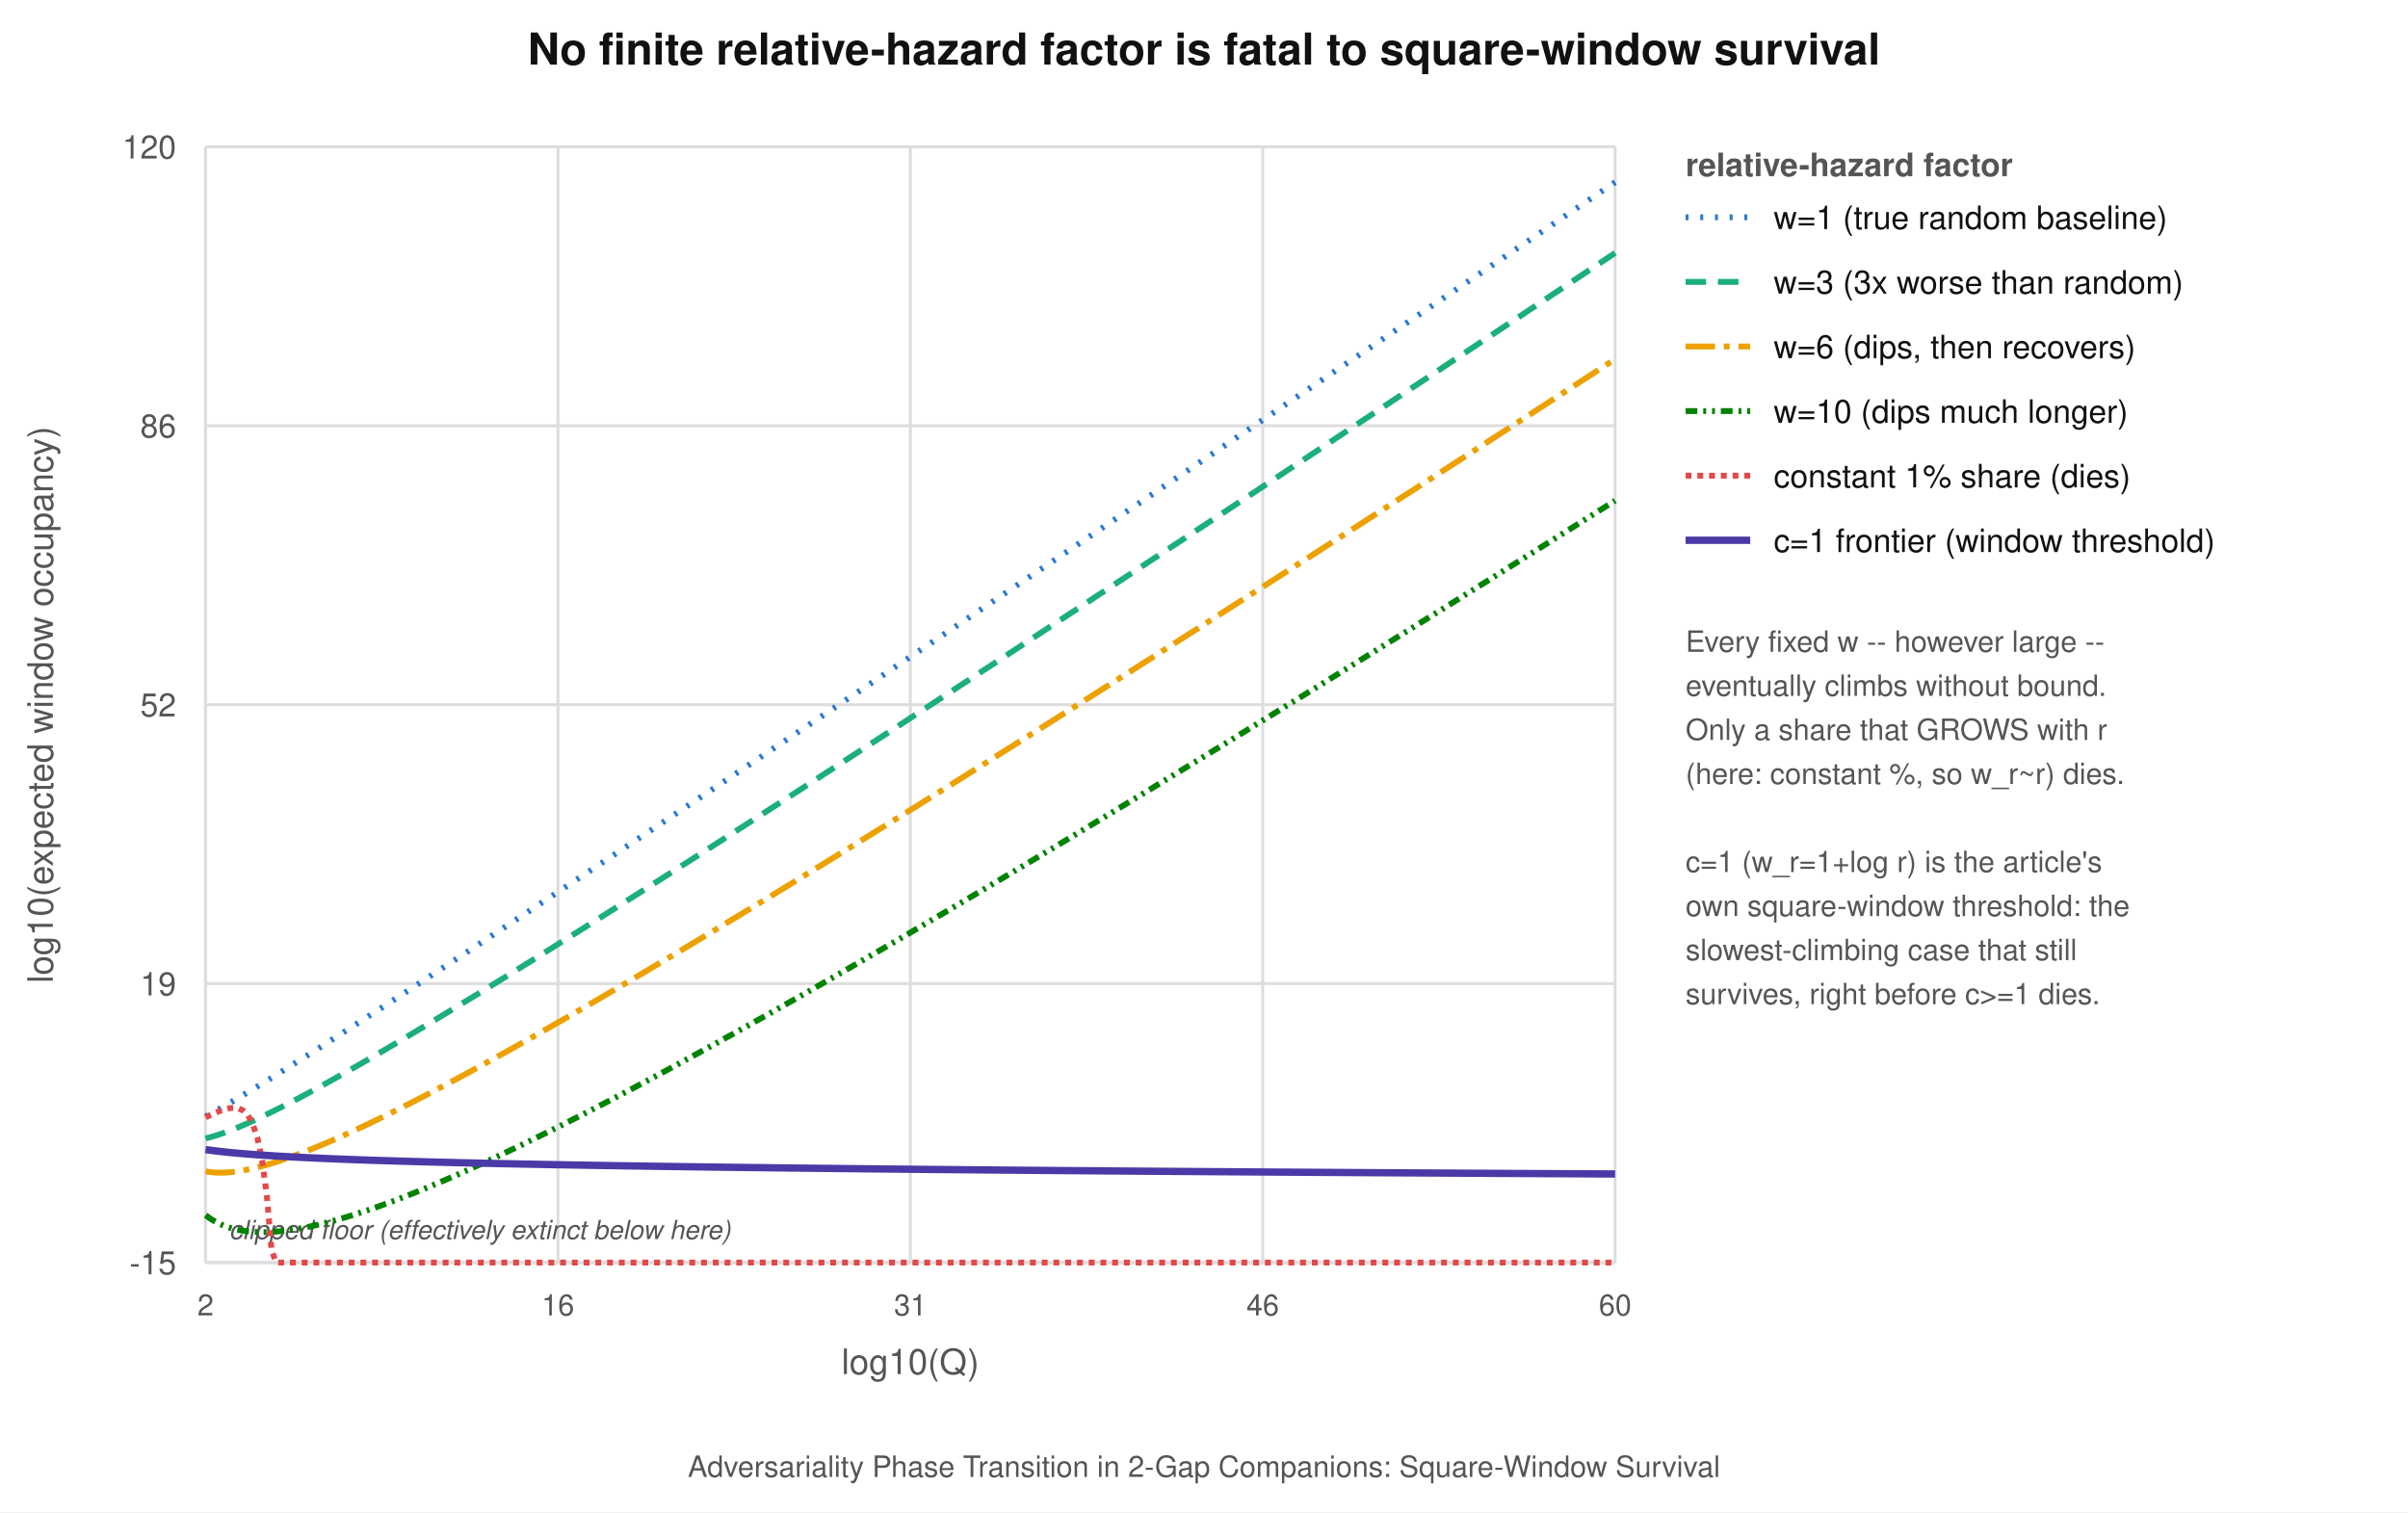
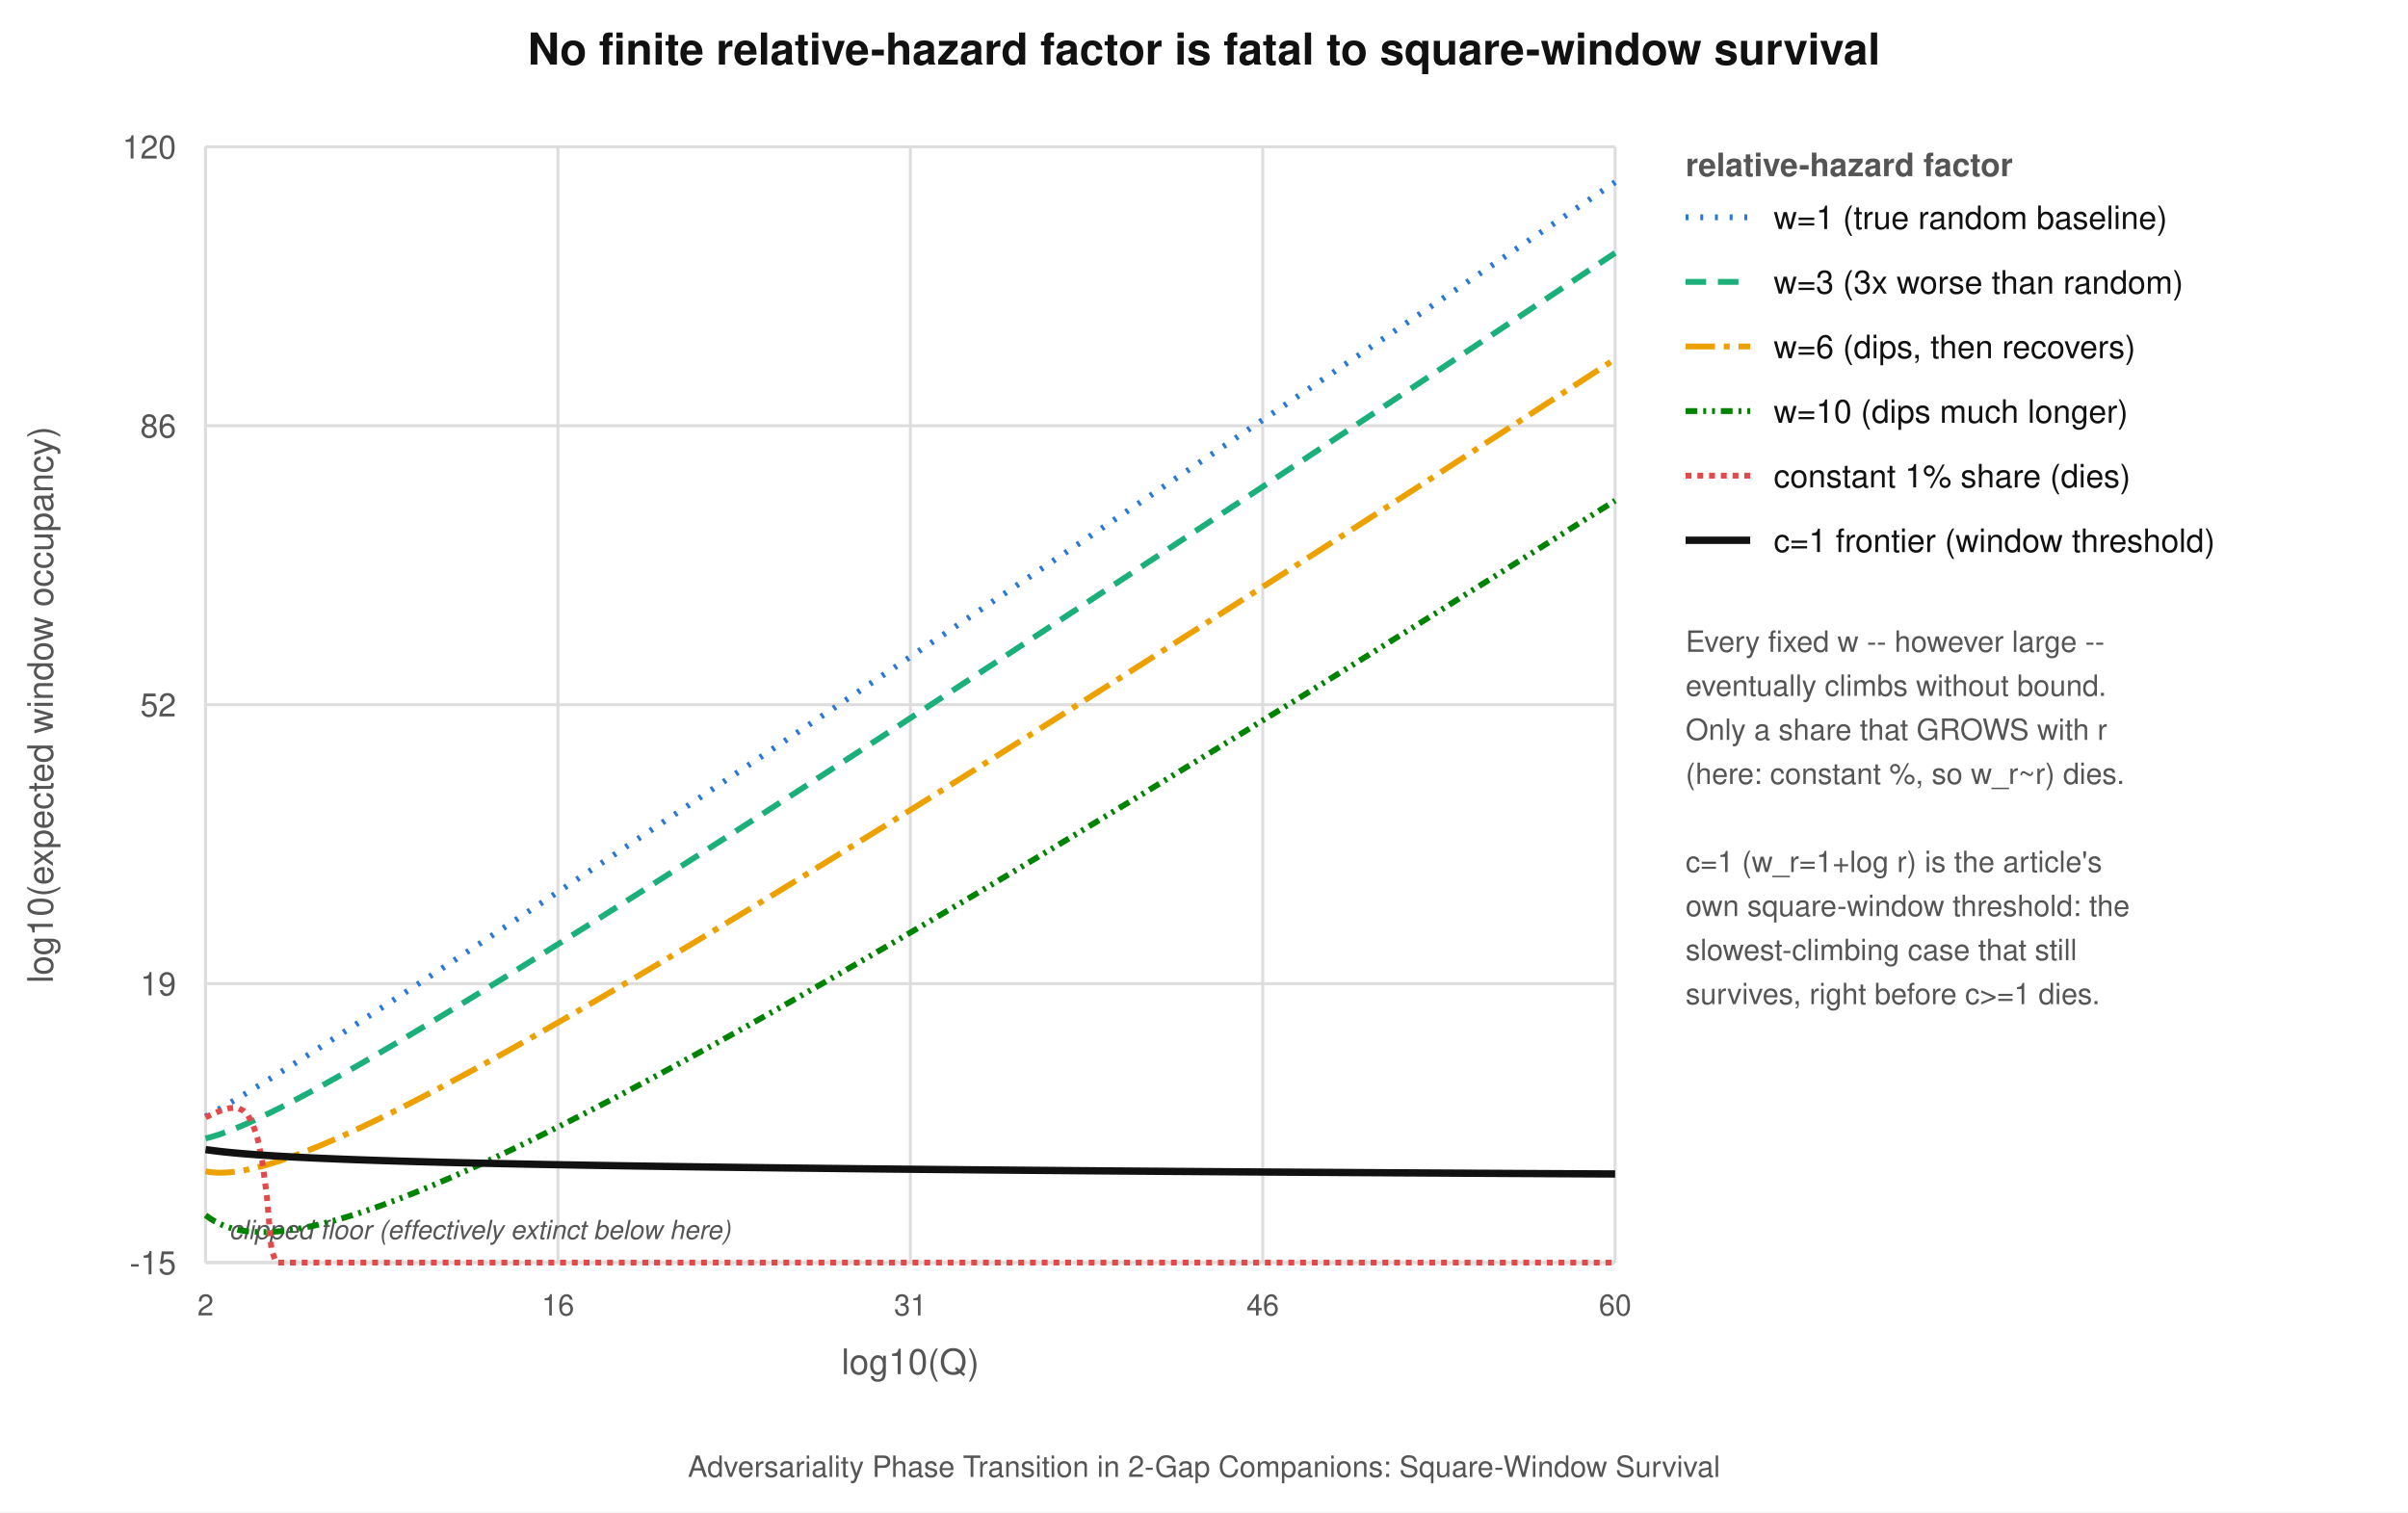
<svg xmlns="http://www.w3.org/2000/svg" width="820" height="515" viewBox="0 0 820 515">
  <defs>
    <marker id="arrowhead" markerWidth="10" markerHeight="8" refX="9" refY="4" orient="auto">
      <path d="M0,0 L10,4 L0,8 Z" fill="#222" />
    </marker>
  </defs>
  <rect x="0" y="0" width="820" height="515" fill="white" />
  <line x1="70" y1="50" x2="70" y2="430" stroke="#dddddd" stroke-width="1" />
  <line x1="70" y1="430" x2="550" y2="430" stroke="#dddddd" stroke-width="1" />
  <line x1="70" y1="430.0" x2="550" y2="430.0" stroke="#dddddd" stroke-width="1" />
  <text x="60" y="434.0" font-family="Helvetica, Arial, sans-serif" font-size="11" font-weight="normal" font-style="normal" fill="#555555" text-anchor="end">-15</text>
  <line x1="70" y1="335.0" x2="550" y2="335.0" stroke="#dddddd" stroke-width="1" />
  <text x="60" y="339.0" font-family="Helvetica, Arial, sans-serif" font-size="11" font-weight="normal" font-style="normal" fill="#555555" text-anchor="end">19</text>
  <line x1="70" y1="240.0" x2="550" y2="240.0" stroke="#dddddd" stroke-width="1" />
  <text x="60" y="244.0" font-family="Helvetica, Arial, sans-serif" font-size="11" font-weight="normal" font-style="normal" fill="#555555" text-anchor="end">52</text>
  <line x1="70" y1="145.0" x2="550" y2="145.0" stroke="#dddddd" stroke-width="1" />
  <text x="60" y="149.0" font-family="Helvetica, Arial, sans-serif" font-size="11" font-weight="normal" font-style="normal" fill="#555555" text-anchor="end">86</text>
  <line x1="70" y1="50.0" x2="550" y2="50.0" stroke="#dddddd" stroke-width="1" />
  <text x="60" y="54.0" font-family="Helvetica, Arial, sans-serif" font-size="11" font-weight="normal" font-style="normal" fill="#555555" text-anchor="end">120</text>
  <line x1="70.0" y1="50" x2="70.0" y2="430" stroke="#dddddd" stroke-width="1" />
  <text x="70.0" y="448" font-family="Helvetica, Arial, sans-serif" font-size="10" font-weight="normal" font-style="normal" fill="#555555" text-anchor="middle">2</text>
  <line x1="190.0" y1="50" x2="190.0" y2="430" stroke="#dddddd" stroke-width="1" />
  <text x="190.0" y="448" font-family="Helvetica, Arial, sans-serif" font-size="10" font-weight="normal" font-style="normal" fill="#555555" text-anchor="middle">16</text>
  <line x1="310.0" y1="50" x2="310.0" y2="430" stroke="#dddddd" stroke-width="1" />
  <text x="310.0" y="448" font-family="Helvetica, Arial, sans-serif" font-size="10" font-weight="normal" font-style="normal" fill="#555555" text-anchor="middle">31</text>
  <line x1="430.0" y1="50" x2="430.0" y2="430" stroke="#dddddd" stroke-width="1" />
  <text x="430.0" y="448" font-family="Helvetica, Arial, sans-serif" font-size="10" font-weight="normal" font-style="normal" fill="#555555" text-anchor="middle">46</text>
  <line x1="550.0" y1="50" x2="550.0" y2="430" stroke="#dddddd" stroke-width="1" />
  <text x="550.0" y="448" font-family="Helvetica, Arial, sans-serif" font-size="10" font-weight="normal" font-style="normal" fill="#555555" text-anchor="middle">60</text>
  <text x="310.0" y="468" font-family="Helvetica, Arial, sans-serif" font-size="12" font-weight="normal" font-style="normal" fill="#555555" text-anchor="middle">log10(Q)</text>
  <text x="18" y="240.0" font-family="Helvetica, Arial, sans-serif" font-size="12" font-weight="normal" font-style="normal" fill="#555555" text-anchor="middle" transform="rotate(-90 18 240.0)">log10(expected window occupancy)</text>
  <text x="78" y="422.0" font-family="Helvetica, Arial, sans-serif" font-size="9" font-weight="normal" font-style="italic" fill="#555555" text-anchor="start">clipped floor (effectively extinct below here)</text>
  <polyline points="70.0,380.252 71.605,379.387 73.211,378.502 74.816,377.601 76.421,376.686 78.027,375.759 79.632,374.822 81.237,373.875 82.843,372.92 84.448,371.958 86.054,370.99 87.659,370.015 89.264,369.035 90.87,368.05 92.475,367.061 94.08,366.068 95.686,365.07 97.291,364.069 98.896,363.065 100.502,362.058 102.107,361.048 103.712,360.035 105.318,359.02 106.923,358.003 108.528,356.983 110.134,355.961 111.739,354.937 113.344,353.912 114.95,352.884 116.555,351.855 118.161,350.825 119.766,349.793 121.371,348.759 122.977,347.724 124.582,346.688 126.187,345.651 127.793,344.612 129.398,343.572 131.003,342.531 132.609,341.489 134.214,340.446 135.819,339.402 137.425,338.358 139.03,337.312 140.635,336.265 142.241,335.218 143.846,334.17 145.452,333.121 147.057,332.071 148.662,331.02 150.268,329.969 151.873,328.917 153.478,327.865 155.084,326.812 156.689,325.758 158.294,324.704 159.9,323.649 161.505,322.593 163.11,321.537 164.716,320.481 166.321,319.424 167.926,318.366 169.532,317.308 171.137,316.25 172.742,315.191 174.348,314.132 175.953,313.072 177.559,312.012 179.164,310.951 180.769,309.89 182.375,308.829 183.98,307.767 185.585,306.705 187.191,305.642 188.796,304.579 190.401,303.516 192.007,302.453 193.612,301.389 195.217,300.325 196.823,299.26 198.428,298.195 200.033,297.13 201.639,296.065 203.244,294.999 204.849,293.933 206.455,292.867 208.06,291.8 209.666,290.734 211.271,289.666 212.876,288.599 214.482,287.532 216.087,286.464 217.692,285.396 219.298,284.328 220.903,283.259 222.508,282.19 224.114,281.121 225.719,280.052 227.324,278.983 228.93,277.913 230.535,276.844 232.14,275.774 233.746,274.704 235.351,273.633 236.957,272.563 238.562,271.492 240.167,270.421 241.773,269.35 243.378,268.279 244.983,267.207 246.589,266.135 248.194,265.064 249.799,263.992 251.405,262.92 253.01,261.847 254.615,260.775 256.221,259.702 257.826,258.629 259.431,257.557 261.037,256.484 262.642,255.41 264.247,254.337 265.853,253.263 267.458,252.19 269.064,251.116 270.669,250.042 272.274,248.968 273.88,247.894 275.485,246.82 277.09,245.745 278.696,244.671 280.301,243.596 281.906,242.521 283.512,241.446 285.117,240.371 286.722,239.296 288.328,238.221 289.933,237.146 291.538,236.07 293.144,234.994 294.749,233.919 296.355,232.843 297.96,231.767 299.565,230.691 301.171,229.615 302.776,228.539 304.381,227.462 305.987,226.386 307.592,225.309 309.197,224.233 310.803,223.156 312.408,222.079 314.013,221.002 315.619,219.925 317.224,218.848 318.829,217.771 320.435,216.693 322.04,215.616 323.645,214.539 325.251,213.461 326.856,212.383 328.462,211.306 330.067,210.228 331.672,209.15 333.278,208.072 334.883,206.994 336.488,205.916 338.094,204.838 339.699,203.759 341.304,202.681 342.91,201.603 344.515,200.524 346.12,199.445 347.726,198.367 349.331,197.288 350.936,196.209 352.542,195.13 354.147,194.051 355.753,192.972 357.358,191.893 358.963,190.814 360.569,189.735 362.174,188.656 363.779,187.576 365.385,186.497 366.99,185.417 368.595,184.338 370.201,183.258 371.806,182.179 373.411,181.099 375.017,180.019 376.622,178.939 378.227,177.859 379.833,176.779 381.438,175.699 383.043,174.619 384.649,173.539 386.254,172.459 387.86,171.379 389.465,170.298 391.07,169.218 392.676,168.137 394.281,167.057 395.886,165.976 397.492,164.896 399.097,163.815 400.702,162.734 402.308,161.654 403.913,160.573 405.518,159.492 407.124,158.411 408.729,157.33 410.334,156.249 411.94,155.168 413.545,154.087 415.151,153.006 416.756,151.925 418.361,150.843 419.967,149.762 421.572,148.681 423.177,147.599 424.783,146.518 426.388,145.436 427.993,144.355 429.599,143.273 431.204,142.192 432.809,141.11 434.415,140.028 436.02,138.946 437.625,137.865 439.231,136.783 440.836,135.701 442.441,134.619 444.047,133.537 445.652,132.455 447.258,131.373 448.863,130.291 450.468,129.209 452.074,128.127 453.679,127.044 455.284,125.962 456.89,124.88 458.495,123.797 460.1,122.715 461.706,121.633 463.311,120.55 464.916,119.468 466.522,118.385 468.127,117.303 469.732,116.22 471.338,115.138 472.943,114.055 474.548,112.972 476.154,111.889 477.759,110.807 479.365,109.724 480.97,108.641 482.575,107.558 484.181,106.475 485.786,105.392 487.391,104.309 488.997,103.226 490.602,102.143 492.207,101.06 493.813,99.977 495.418,98.894 497.023,97.811 498.629,96.728 500.234,95.644 501.839,94.561 503.445,93.478 505.05,92.394 506.656,91.311 508.261,90.228 509.866,89.144 511.472,88.061 513.077,86.977 514.682,85.894 516.288,84.81 517.893,83.727 519.498,82.643 521.104,81.56 522.709,80.476 524.314,79.392 525.92,78.308 527.525,77.225 529.13,76.141 530.736,75.057 532.341,73.973 533.946,72.889 535.552,71.806 537.157,70.722 538.763,69.638 540.368,68.554 541.973,67.47 543.579,66.386 545.184,65.302 546.789,64.218 548.395,63.134 550.0,62.049" fill="none" stroke="#2a78d6" stroke-width="2" stroke-dasharray="1,4" />
  <polyline points="70.0,387.72 71.605,387.307 73.211,386.836 74.816,386.317 76.421,385.756 78.027,385.16 79.632,384.532 81.237,383.876 82.843,383.196 84.448,382.494 86.054,381.772 87.659,381.033 89.264,380.277 90.87,379.507 92.475,378.723 94.08,377.927 95.686,377.119 97.291,376.3 98.896,375.472 100.502,374.635 102.107,373.789 103.712,372.935 105.318,372.073 106.923,371.205 108.528,370.33 110.134,369.448 111.739,368.561 113.344,367.668 114.95,366.77 116.555,365.867 118.161,364.96 119.766,364.047 121.371,363.131 122.977,362.21 124.582,361.285 126.187,360.357 127.793,359.425 129.398,358.49 131.003,357.551 132.609,356.609 134.214,355.665 135.819,354.717 137.425,353.767 139.03,352.813 140.635,351.858 142.241,350.899 143.846,349.939 145.452,348.976 147.057,348.011 148.662,347.043 150.268,346.074 151.873,345.103 153.478,344.129 155.084,343.154 156.689,342.177 158.294,341.198 159.9,340.217 161.505,339.235 163.11,338.251 164.716,337.266 166.321,336.279 167.926,335.29 169.532,334.301 171.137,333.309 172.742,332.317 174.348,331.323 175.953,330.327 177.559,329.331 179.164,328.333 180.769,327.334 182.375,326.334 183.98,325.333 185.585,324.33 187.191,323.327 188.796,322.322 190.401,321.317 192.007,320.31 193.612,319.303 195.217,318.294 196.823,317.285 198.428,316.274 200.033,315.263 201.639,314.251 203.244,313.238 204.849,312.224 206.455,311.209 208.06,310.194 209.666,309.178 211.271,308.161 212.876,307.143 214.482,306.124 216.087,305.105 217.692,304.085 219.298,303.064 220.903,302.043 222.508,301.021 224.114,299.998 225.719,298.975 227.324,297.951 228.93,296.926 230.535,295.901 232.14,294.875 233.746,293.849 235.351,292.822 236.957,291.794 238.562,290.766 240.167,289.737 241.773,288.708 243.378,287.678 244.983,286.648 246.589,285.617 248.194,284.586 249.799,283.554 251.405,282.522 253.01,281.489 254.615,280.456 256.221,279.422 257.826,278.388 259.431,277.353 261.037,276.318 262.642,275.282 264.247,274.246 265.853,273.21 267.458,272.173 269.064,271.136 270.669,270.098 272.274,269.06 273.88,268.022 275.485,266.983 277.09,265.944 278.696,264.904 280.301,263.864 281.906,262.824 283.512,261.783 285.117,260.742 286.722,259.701 288.328,258.659 289.933,257.617 291.538,256.575 293.144,255.532 294.749,254.489 296.355,253.446 297.96,252.402 299.565,251.358 301.171,250.313 302.776,249.269 304.381,248.224 305.987,247.179 307.592,246.133 309.197,245.087 310.803,244.041 312.408,242.995 314.013,241.948 315.619,240.901 317.224,239.854 318.829,238.806 320.435,237.758 322.04,236.71 323.645,235.662 325.251,234.613 326.856,233.564 328.462,232.515 330.067,231.466 331.672,230.416 333.278,229.367 334.883,228.317 336.488,227.266 338.094,226.216 339.699,225.165 341.304,224.114 342.91,223.063 344.515,222.011 346.12,220.959 347.726,219.908 349.331,218.855 350.936,217.803 352.542,216.751 354.147,215.698 355.753,214.645 357.358,213.592 358.963,212.538 360.569,211.485 362.174,210.431 363.779,209.377 365.385,208.323 366.99,207.268 368.595,206.214 370.201,205.159 371.806,204.104 373.411,203.049 375.017,201.993 376.622,200.938 378.227,199.882 379.833,198.826 381.438,197.77 383.043,196.714 384.649,195.658 386.254,194.601 387.86,193.544 389.465,192.488 391.07,191.43 392.676,190.373 394.281,189.316 395.886,188.258 397.492,187.2 399.097,186.143 400.702,185.085 402.308,184.026 403.913,182.968 405.518,181.909 407.124,180.851 408.729,179.792 410.334,178.733 411.94,177.674 413.545,176.615 415.151,175.555 416.756,174.496 418.361,173.436 419.967,172.376 421.572,171.316 423.177,170.256 424.783,169.196 426.388,168.135 427.993,167.075 429.599,166.014 431.204,164.953 432.809,163.892 434.415,162.831 436.02,161.77 437.625,160.709 439.231,159.647 440.836,158.586 442.441,157.524 444.047,156.462 445.652,155.4 447.258,154.338 448.863,153.276 450.468,152.214 452.074,151.151 453.679,150.089 455.284,149.026 456.89,147.963 458.495,146.9 460.1,145.837 461.706,144.774 463.311,143.711 464.916,142.648 466.522,141.584 468.127,140.521 469.732,139.457 471.338,138.393 472.943,137.329 474.548,136.265 476.154,135.201 477.759,134.137 479.365,133.072 480.97,132.008 482.575,130.944 484.181,129.879 485.786,128.814 487.391,127.749 488.997,126.684 490.602,125.619 492.207,124.554 493.813,123.489 495.418,122.424 497.023,121.358 498.629,120.293 500.234,119.227 501.839,118.161 503.445,117.095 505.05,116.029 506.656,114.963 508.261,113.897 509.866,112.831 511.472,111.765 513.077,110.698 514.682,109.632 516.288,108.565 517.893,107.499 519.498,106.432 521.104,105.365 522.709,104.298 524.314,103.231 525.92,102.164 527.525,101.097 529.13,100.03 530.736,98.963 532.341,97.895 533.946,96.828 535.552,95.76 537.157,94.692 538.763,93.625 540.368,92.557 541.973,91.489 543.579,90.421 545.184,89.353 546.789,88.285 548.395,87.217 550.0,86.148" fill="none" stroke="#1baf7a" stroke-width="2" stroke-dasharray="7,4" />
  <polyline points="70.0,398.921 71.605,399.187 73.211,399.338 74.816,399.392 76.421,399.363 78.027,399.261 79.632,399.097 81.237,398.878 82.843,398.61 84.448,398.298 86.054,397.947 87.659,397.56 89.264,397.14 90.87,396.692 92.475,396.216 94.08,395.715 95.686,395.192 97.291,394.647 98.896,394.082 100.502,393.499 102.107,392.9 103.712,392.284 105.318,391.653 106.923,391.008 108.528,390.35 110.134,389.679 111.739,388.997 113.344,388.303 114.95,387.599 116.555,386.885 118.161,386.162 119.766,385.429 121.371,384.688 122.977,383.939 124.582,383.181 126.187,382.417 127.793,381.645 129.398,380.866 131.003,380.081 132.609,379.29 134.214,378.492 135.819,377.689 137.425,376.88 139.03,376.066 140.635,375.246 142.241,374.422 143.846,373.593 145.452,372.759 147.057,371.921 148.662,371.078 150.268,370.231 151.873,369.38 153.478,368.526 155.084,367.667 156.689,366.805 158.294,365.939 159.9,365.07 161.505,364.198 163.11,363.322 164.716,362.443 166.321,361.561 167.926,360.677 169.532,359.789 171.137,358.898 172.742,358.005 174.348,357.109 175.953,356.211 177.559,355.309 179.164,354.406 180.769,353.5 182.375,352.592 183.98,351.681 185.585,350.769 187.191,349.854 188.796,348.937 190.401,348.018 192.007,347.097 193.612,346.174 195.217,345.249 196.823,344.322 198.428,343.393 200.033,342.463 201.639,341.53 203.244,340.596 204.849,339.661 206.455,338.723 208.06,337.784 209.666,336.844 211.271,335.902 212.876,334.958 214.482,334.013 216.087,333.067 217.692,332.119 219.298,331.169 220.903,330.219 222.508,329.267 224.114,328.313 225.719,327.359 227.324,326.403 228.93,325.445 230.535,324.487 232.14,323.527 233.746,322.566 235.351,321.604 236.957,320.641 238.562,319.677 240.167,318.712 241.773,317.745 243.378,316.778 244.983,315.809 246.589,314.84 248.194,313.869 249.799,312.897 251.405,311.925 253.01,310.951 254.615,309.977 256.221,309.001 257.826,308.025 259.431,307.048 261.037,306.069 262.642,305.09 264.247,304.111 265.853,303.13 267.458,302.148 269.064,301.166 270.669,300.183 272.274,299.199 273.88,298.214 275.485,297.228 277.09,296.242 278.696,295.255 280.301,294.267 281.906,293.278 283.512,292.289 285.117,291.299 286.722,290.308 288.328,289.317 289.933,288.325 291.538,287.332 293.144,286.338 294.749,285.344 296.355,284.35 297.96,283.354 299.565,282.358 301.171,281.361 302.776,280.364 304.381,279.366 305.987,278.368 307.592,277.369 309.197,276.369 310.803,275.369 312.408,274.368 314.013,273.367 315.619,272.365 317.224,271.362 318.829,270.359 320.435,269.356 322.04,268.352 323.645,267.347 325.251,266.342 326.856,265.336 328.462,264.33 330.067,263.323 331.672,262.316 333.278,261.309 334.883,260.3 336.488,259.292 338.094,258.283 339.699,257.273 341.304,256.263 342.91,255.253 344.515,254.242 346.12,253.23 347.726,252.219 349.331,251.206 350.936,250.194 352.542,249.181 354.147,248.167 355.753,247.153 357.358,246.139 358.963,245.124 360.569,244.109 362.174,243.093 363.779,242.078 365.385,241.061 366.99,240.044 368.595,239.027 370.201,238.01 371.806,236.992 373.411,235.974 375.017,234.955 376.622,233.936 378.227,232.917 379.833,231.897 381.438,230.877 383.043,229.857 384.649,228.836 386.254,227.815 387.86,226.793 389.465,225.772 391.07,224.749 392.676,223.727 394.281,222.704 395.886,221.681 397.492,220.658 399.097,219.634 400.702,218.61 402.308,217.585 403.913,216.561 405.518,215.536 407.124,214.51 408.729,213.485 410.334,212.459 411.94,211.433 413.545,210.406 415.151,209.38 416.756,208.352 418.361,207.325 419.967,206.297 421.572,205.27 423.177,204.241 424.783,203.213 426.388,202.184 427.993,201.155 429.599,200.126 431.204,199.096 432.809,198.066 434.415,197.036 436.02,196.006 437.625,194.975 439.231,193.944 440.836,192.913 442.441,191.882 444.047,190.85 445.652,189.819 447.258,188.786 448.863,187.754 450.468,186.721 452.074,185.689 453.679,184.656 455.284,183.622 456.89,182.589 458.495,181.555 460.1,180.521 461.706,179.487 463.311,178.452 464.916,177.417 466.522,176.383 468.127,175.347 469.732,174.312 471.338,173.277 472.943,172.241 474.548,171.205 476.154,170.168 477.759,169.132 479.365,168.095 480.97,167.059 482.575,166.022 484.181,164.984 485.786,163.947 487.391,162.909 488.997,161.871 490.602,160.833 492.207,159.795 493.813,158.756 495.418,157.718 497.023,156.679 498.629,155.64 500.234,154.601 501.839,153.561 503.445,152.522 505.05,151.482 506.656,150.442 508.261,149.402 509.866,148.361 511.472,147.321 513.077,146.28 514.682,145.239 516.288,144.198 517.893,143.157 519.498,142.116 521.104,141.074 522.709,140.032 524.314,138.99 525.92,137.948 527.525,136.906 529.13,135.863 530.736,134.821 532.341,133.778 533.946,132.735 535.552,131.692 537.157,130.649 538.763,129.605 540.368,128.562 541.973,127.518 543.579,126.474 545.184,125.43 546.789,124.386 548.395,123.341 550.0,122.297" fill="none" stroke="#eda100" stroke-width="2" stroke-dasharray="10,3,2,3" />
  <polyline points="70.0,413.857 71.605,415.028 73.211,416.007 74.816,416.825 76.421,417.504 78.027,418.063 79.632,418.518 81.237,418.881 82.843,419.162 84.448,419.37 86.054,419.513 87.659,419.596 89.264,419.625 90.87,419.605 92.475,419.54 94.08,419.433 95.686,419.289 97.291,419.109 98.896,418.896 100.502,418.652 102.107,418.381 103.712,418.082 105.318,417.759 106.923,417.412 108.528,417.043 110.134,416.654 111.739,416.244 113.344,415.816 114.95,415.371 116.555,414.909 118.161,414.431 119.766,413.938 121.371,413.431 122.977,412.91 124.582,412.376 126.187,411.83 127.793,411.272 129.398,410.702 131.003,410.121 132.609,409.53 134.214,408.929 135.819,408.318 137.425,407.698 139.03,407.069 140.635,406.431 142.241,405.785 143.846,405.131 145.452,404.47 147.057,403.801 148.662,403.124 150.268,402.441 151.873,401.751 153.478,401.055 155.084,400.352 156.689,399.643 158.294,398.928 159.9,398.208 161.505,397.481 163.11,396.75 164.716,396.013 166.321,395.271 167.926,394.525 169.532,393.773 171.137,393.017 172.742,392.256 174.348,391.491 175.953,390.721 177.559,389.948 179.164,389.17 180.769,388.388 182.375,387.602 183.98,386.813 185.585,386.02 187.191,385.223 188.796,384.423 190.401,383.619 192.007,382.812 193.612,382.001 195.217,381.188 196.823,380.371 198.428,379.551 200.033,378.728 201.639,377.903 203.244,377.074 204.849,376.243 206.455,375.409 208.06,374.572 209.666,373.732 211.271,372.89 212.876,372.046 214.482,371.198 216.087,370.349 217.692,369.497 219.298,368.643 220.903,367.786 222.508,366.928 224.114,366.067 225.719,365.203 227.324,364.338 228.93,363.471 230.535,362.601 232.14,361.73 233.746,360.857 235.351,359.981 236.957,359.104 238.562,358.225 240.167,357.344 241.773,356.461 243.378,355.577 244.983,354.691 246.589,353.803 248.194,352.913 249.799,352.022 251.405,351.129 253.01,350.234 254.615,349.338 256.221,348.44 257.826,347.541 259.431,346.64 261.037,345.738 262.642,344.835 264.247,343.929 265.853,343.023 267.458,342.115 269.064,341.206 270.669,340.295 272.274,339.383 273.88,338.47 275.485,337.555 277.09,336.639 278.696,335.722 280.301,334.803 281.906,333.884 283.512,332.963 285.117,332.041 286.722,331.118 288.328,330.193 289.933,329.268 291.538,328.341 293.144,327.414 294.749,326.485 296.355,325.555 297.96,324.624 299.565,323.692 301.171,322.759 302.776,321.825 304.381,320.89 305.987,319.953 307.592,319.016 309.197,318.078 310.803,317.139 312.408,316.199 314.013,315.258 315.619,314.316 317.224,313.374 318.829,312.43 320.435,311.485 322.04,310.54 323.645,309.594 325.251,308.646 326.856,307.698 328.462,306.749 330.067,305.8 331.672,304.849 333.278,303.898 334.883,302.946 336.488,301.993 338.094,301.039 339.699,300.084 341.304,299.129 342.91,298.173 344.515,297.216 346.12,296.259 347.726,295.3 349.331,294.341 350.936,293.381 352.542,292.421 354.147,291.46 355.753,290.498 357.358,289.535 358.963,288.572 360.569,287.608 362.174,286.644 363.779,285.679 365.385,284.713 366.99,283.746 368.595,282.779 370.201,281.811 371.806,280.843 373.411,279.874 375.017,278.904 376.622,277.934 378.227,276.963 379.833,275.991 381.438,275.019 383.043,274.047 384.649,273.073 386.254,272.1 387.86,271.125 389.465,270.15 391.07,269.175 392.676,268.199 394.281,267.222 395.886,266.245 397.492,265.267 399.097,264.289 400.702,263.31 402.308,262.331 403.913,261.351 405.518,260.371 407.124,259.39 408.729,258.409 410.334,257.427 411.94,256.445 413.545,255.462 415.151,254.479 416.756,253.495 418.361,252.511 419.967,251.526 421.572,250.541 423.177,249.555 424.783,248.569 426.388,247.582 427.993,246.595 429.599,245.608 431.204,244.62 432.809,243.632 434.415,242.643 436.02,241.654 437.625,240.664 439.231,239.674 440.836,238.683 442.441,237.692 444.047,236.701 445.652,235.709 447.258,234.717 448.863,233.725 450.468,232.732 452.074,231.738 453.679,230.744 455.284,229.75 456.89,228.756 458.495,227.761 460.1,226.765 461.706,225.77 463.311,224.774 464.916,223.777 466.522,222.78 468.127,221.783 469.732,220.786 471.338,219.788 472.943,218.789 474.548,217.791 476.154,216.792 477.759,215.792 479.365,214.793 480.97,213.793 482.575,212.792 484.181,211.791 485.786,210.79 487.391,209.789 488.997,208.787 490.602,207.785 492.207,206.783 493.813,205.78 495.418,204.777 497.023,203.774 498.629,202.77 500.234,201.766 501.839,200.761 503.445,199.757 505.05,198.752 506.656,197.747 508.261,196.741 509.866,195.735 511.472,194.729 513.077,193.722 514.682,192.716 516.288,191.709 517.893,190.701 519.498,189.693 521.104,188.685 522.709,187.677 524.314,186.669 525.92,185.66 527.525,184.651 529.13,183.641 530.736,182.632 532.341,181.622 533.946,180.612 535.552,179.601 537.157,178.59 538.763,177.579 540.368,176.568 541.973,175.556 543.579,174.545 545.184,173.533 546.789,172.52 548.395,171.508 550.0,170.495" fill="none" stroke="#008300" stroke-width="2" stroke-dasharray="4,2,1,2,1,2" />
  <polyline points="70.0,380.519 71.605,379.767 73.211,379.048 74.816,378.39 76.421,377.833 78.027,377.435 79.632,377.281 81.237,377.497 82.843,378.273 84.448,379.892 86.054,382.78 87.659,387.579 89.264,395.259 90.87,407.282 92.475,425.86 94.08,430.0 95.686,430.0 97.291,430.0 98.896,430.0 100.502,430.0 102.107,430.0 103.712,430.0 105.318,430.0 106.923,430.0 108.528,430.0 110.134,430.0 111.739,430.0 113.344,430.0 114.95,430.0 116.555,430.0 118.161,430.0 119.766,430.0 121.371,430.0 122.977,430.0 124.582,430.0 126.187,430.0 127.793,430.0 129.398,430.0 131.003,430.0 132.609,430.0 134.214,430.0 135.819,430.0 137.425,430.0 139.03,430.0 140.635,430.0 142.241,430.0 143.846,430.0 145.452,430.0 147.057,430.0 148.662,430.0 150.268,430.0 151.873,430.0 153.478,430.0 155.084,430.0 156.689,430.0 158.294,430.0 159.9,430.0 161.505,430.0 163.11,430.0 164.716,430.0 166.321,430.0 167.926,430.0 169.532,430.0 171.137,430.0 172.742,430.0 174.348,430.0 175.953,430.0 177.559,430.0 179.164,430.0 180.769,430.0 182.375,430.0 183.98,430.0 185.585,430.0 187.191,430.0 188.796,430.0 190.401,430.0 192.007,430.0 193.612,430.0 195.217,430.0 196.823,430.0 198.428,430.0 200.033,430.0 201.639,430.0 203.244,430.0 204.849,430.0 206.455,430.0 208.06,430.0 209.666,430.0 211.271,430.0 212.876,430.0 214.482,430.0 216.087,430.0 217.692,430.0 219.298,430.0 220.903,430.0 222.508,430.0 224.114,430.0 225.719,430.0 227.324,430.0 228.93,430.0 230.535,430.0 232.14,430.0 233.746,430.0 235.351,430.0 236.957,430.0 238.562,430.0 240.167,430.0 241.773,430.0 243.378,430.0 244.983,430.0 246.589,430.0 248.194,430.0 249.799,430.0 251.405,430.0 253.01,430.0 254.615,430.0 256.221,430.0 257.826,430.0 259.431,430.0 261.037,430.0 262.642,430.0 264.247,430.0 265.853,430.0 267.458,430.0 269.064,430.0 270.669,430.0 272.274,430.0 273.88,430.0 275.485,430.0 277.09,430.0 278.696,430.0 280.301,430.0 281.906,430.0 283.512,430.0 285.117,430.0 286.722,430.0 288.328,430.0 289.933,430.0 291.538,430.0 293.144,430.0 294.749,430.0 296.355,430.0 297.96,430.0 299.565,430.0 301.171,430.0 302.776,430.0 304.381,430.0 305.987,430.0 307.592,430.0 309.197,430.0 310.803,430.0 312.408,430.0 314.013,430.0 315.619,430.0 317.224,430.0 318.829,430.0 320.435,430.0 322.04,430.0 323.645,430.0 325.251,430.0 326.856,430.0 328.462,430.0 330.067,430.0 331.672,430.0 333.278,430.0 334.883,430.0 336.488,430.0 338.094,430.0 339.699,430.0 341.304,430.0 342.91,430.0 344.515,430.0 346.12,430.0 347.726,430.0 349.331,430.0 350.936,430.0 352.542,430.0 354.147,430.0 355.753,430.0 357.358,430.0 358.963,430.0 360.569,430.0 362.174,430.0 363.779,430.0 365.385,430.0 366.99,430.0 368.595,430.0 370.201,430.0 371.806,430.0 373.411,430.0 375.017,430.0 376.622,430.0 378.227,430.0 379.833,430.0 381.438,430.0 383.043,430.0 384.649,430.0 386.254,430.0 387.86,430.0 389.465,430.0 391.07,430.0 392.676,430.0 394.281,430.0 395.886,430.0 397.492,430.0 399.097,430.0 400.702,430.0 402.308,430.0 403.913,430.0 405.518,430.0 407.124,430.0 408.729,430.0 410.334,430.0 411.94,430.0 413.545,430.0 415.151,430.0 416.756,430.0 418.361,430.0 419.967,430.0 421.572,430.0 423.177,430.0 424.783,430.0 426.388,430.0 427.993,430.0 429.599,430.0 431.204,430.0 432.809,430.0 434.415,430.0 436.02,430.0 437.625,430.0 439.231,430.0 440.836,430.0 442.441,430.0 444.047,430.0 445.652,430.0 447.258,430.0 448.863,430.0 450.468,430.0 452.074,430.0 453.679,430.0 455.284,430.0 456.89,430.0 458.495,430.0 460.1,430.0 461.706,430.0 463.311,430.0 464.916,430.0 466.522,430.0 468.127,430.0 469.732,430.0 471.338,430.0 472.943,430.0 474.548,430.0 476.154,430.0 477.759,430.0 479.365,430.0 480.97,430.0 482.575,430.0 484.181,430.0 485.786,430.0 487.391,430.0 488.997,430.0 490.602,430.0 492.207,430.0 493.813,430.0 495.418,430.0 497.023,430.0 498.629,430.0 500.234,430.0 501.839,430.0 503.445,430.0 505.05,430.0 506.656,430.0 508.261,430.0 509.866,430.0 511.472,430.0 513.077,430.0 514.682,430.0 516.288,430.0 517.893,430.0 519.498,430.0 521.104,430.0 522.709,430.0 524.314,430.0 525.92,430.0 527.525,430.0 529.13,430.0 530.736,430.0 532.341,430.0 533.946,430.0 535.552,430.0 537.157,430.0 538.763,430.0 540.368,430.0 541.973,430.0 543.579,430.0 545.184,430.0 546.789,430.0 548.395,430.0 550.0,430.0" fill="none" stroke="#e34948" stroke-width="2" stroke-dasharray="2,2" />
-   <polyline points="70.0,391.512 71.605,391.738 73.211,391.945 74.816,392.136 76.421,392.313 78.027,392.478 79.632,392.633 81.237,392.778 82.843,392.916 84.448,393.046 86.054,393.169 87.659,393.287 89.264,393.399 90.87,393.506 92.475,393.609 94.08,393.707 95.686,393.802 97.291,393.893 98.896,393.981 100.502,394.066 102.107,394.148 103.712,394.227 105.318,394.304 106.923,394.379 108.528,394.451 110.134,394.521 111.739,394.59 113.344,394.656 114.95,394.721 116.555,394.784 118.161,394.845 119.766,394.905 121.371,394.964 122.977,395.021 124.582,395.076 126.187,395.131 127.793,395.184 129.398,395.237 131.003,395.288 132.609,395.338 134.214,395.387 135.819,395.435 137.425,395.482 139.03,395.529 140.635,395.574 142.241,395.619 143.846,395.662 145.452,395.705 147.057,395.748 148.662,395.789 150.268,395.83 151.873,395.87 153.478,395.91 155.084,395.949 156.689,395.987 158.294,396.025 159.9,396.062 161.505,396.099 163.11,396.135 164.716,396.17 166.321,396.205 167.926,396.24 169.532,396.274 171.137,396.307 172.742,396.341 174.348,396.373 175.953,396.405 177.559,396.437 179.164,396.469 180.769,396.5 182.375,396.53 183.98,396.561 185.585,396.591 187.191,396.62 188.796,396.649 190.401,396.678 192.007,396.707 193.612,396.735 195.217,396.763 196.823,396.79 198.428,396.817 200.033,396.844 201.639,396.871 203.244,396.897 204.849,396.923 206.455,396.949 208.06,396.975 209.666,397 211.271,397.025 212.876,397.05 214.482,397.074 216.087,397.098 217.692,397.122 219.298,397.146 220.903,397.17 222.508,397.193 224.114,397.216 225.719,397.239 227.324,397.262 228.93,397.284 230.535,397.306 232.14,397.328 233.746,397.35 235.351,397.372 236.957,397.394 238.562,397.415 240.167,397.436 241.773,397.457 243.378,397.478 244.983,397.498 246.589,397.519 248.194,397.539 249.799,397.559 251.405,397.579 253.01,397.599 254.615,397.618 256.221,397.638 257.826,397.657 259.431,397.676 261.037,397.695 262.642,397.714 264.247,397.732 265.853,397.751 267.458,397.769 269.064,397.788 270.669,397.806 272.274,397.824 273.88,397.842 275.485,397.859 277.09,397.877 278.696,397.895 280.301,397.912 281.906,397.929 283.512,397.946 285.117,397.963 286.722,397.98 288.328,397.997 289.933,398.014 291.538,398.03 293.144,398.047 294.749,398.063 296.355,398.079 297.96,398.095 299.565,398.111 301.171,398.127 302.776,398.143 304.381,398.159 305.987,398.174 307.592,398.19 309.197,398.205 310.803,398.22 312.408,398.236 314.013,398.251 315.619,398.266 317.224,398.281 318.829,398.295 320.435,398.31 322.04,398.325 323.645,398.339 325.251,398.354 326.856,398.368 328.462,398.383 330.067,398.397 331.672,398.411 333.278,398.425 334.883,398.439 336.488,398.453 338.094,398.467 339.699,398.481 341.304,398.494 342.91,398.508 344.515,398.521 346.12,398.535 347.726,398.548 349.331,398.561 350.936,398.575 352.542,398.588 354.147,398.601 355.753,398.614 357.358,398.627 358.963,398.64 360.569,398.653 362.174,398.665 363.779,398.678 365.385,398.691 366.99,398.703 368.595,398.716 370.201,398.728 371.806,398.74 373.411,398.753 375.017,398.765 376.622,398.777 378.227,398.789 379.833,398.801 381.438,398.813 383.043,398.825 384.649,398.837 386.254,398.849 387.86,398.861 389.465,398.872 391.07,398.884 392.676,398.896 394.281,398.907 395.886,398.919 397.492,398.93 399.097,398.942 400.702,398.953 402.308,398.964 403.913,398.975 405.518,398.987 407.124,398.998 408.729,399.009 410.334,399.02 411.94,399.031 413.545,399.042 415.151,399.053 416.756,399.063 418.361,399.074 419.967,399.085 421.572,399.096 423.177,399.106 424.783,399.117 426.388,399.127 427.993,399.138 429.599,399.148 431.204,399.159 432.809,399.169 434.415,399.179 436.02,399.19 437.625,399.2 439.231,399.21 440.836,399.22 442.441,399.23 444.047,399.24 445.652,399.25 447.258,399.26 448.863,399.27 450.468,399.28 452.074,399.29 453.679,399.3 455.284,399.31 456.89,399.32 458.495,399.329 460.1,399.339 461.706,399.349 463.311,399.358 464.916,399.368 466.522,399.377 468.127,399.387 469.732,399.396 471.338,399.406 472.943,399.415 474.548,399.424 476.154,399.434 477.759,399.443 479.365,399.452 480.97,399.461 482.575,399.47 484.181,399.48 485.786,399.489 487.391,399.498 488.997,399.507 490.602,399.516 492.207,399.525 493.813,399.534 495.418,399.543 497.023,399.551 498.629,399.56 500.234,399.569 501.839,399.578 503.445,399.587 505.05,399.595 506.656,399.604 508.261,399.613 509.866,399.621 511.472,399.63 513.077,399.638 514.682,399.647 516.288,399.655 517.893,399.664 519.498,399.672 521.104,399.681 522.709,399.689 524.314,399.697 525.92,399.706 527.525,399.714 529.13,399.722 530.736,399.731 532.341,399.739 533.946,399.747 535.552,399.755 537.157,399.763 538.763,399.771 540.368,399.779 541.973,399.787 543.579,399.795 545.184,399.803 546.789,399.811 548.395,399.819 550.0,399.827" fill="none" stroke="#4a3aa7" stroke-width="2.5" />
+   <polyline points="70.0,391.512 71.605,391.738 73.211,391.945 74.816,392.136 76.421,392.313 78.027,392.478 79.632,392.633 81.237,392.778 82.843,392.916 84.448,393.046 86.054,393.169 87.659,393.287 89.264,393.399 90.87,393.506 92.475,393.609 94.08,393.707 95.686,393.802 97.291,393.893 98.896,393.981 100.502,394.066 102.107,394.148 103.712,394.227 105.318,394.304 106.923,394.379 108.528,394.451 110.134,394.521 111.739,394.59 113.344,394.656 114.95,394.721 116.555,394.784 118.161,394.845 119.766,394.905 121.371,394.964 122.977,395.021 124.582,395.076 126.187,395.131 127.793,395.184 129.398,395.237 131.003,395.288 132.609,395.338 134.214,395.387 135.819,395.435 137.425,395.482 139.03,395.529 140.635,395.574 142.241,395.619 143.846,395.662 145.452,395.705 147.057,395.748 148.662,395.789 150.268,395.83 151.873,395.87 153.478,395.91 155.084,395.949 156.689,395.987 158.294,396.025 159.9,396.062 161.505,396.099 163.11,396.135 164.716,396.17 166.321,396.205 167.926,396.24 169.532,396.274 171.137,396.307 172.742,396.341 174.348,396.373 175.953,396.405 177.559,396.437 179.164,396.469 180.769,396.5 182.375,396.53 183.98,396.561 185.585,396.591 187.191,396.62 188.796,396.649 190.401,396.678 192.007,396.707 193.612,396.735 195.217,396.763 196.823,396.79 198.428,396.817 200.033,396.844 201.639,396.871 203.244,396.897 204.849,396.923 206.455,396.949 208.06,396.975 209.666,397 211.271,397.025 212.876,397.05 214.482,397.074 216.087,397.098 217.692,397.122 219.298,397.146 220.903,397.17 222.508,397.193 224.114,397.216 225.719,397.239 227.324,397.262 228.93,397.284 230.535,397.306 232.14,397.328 233.746,397.35 235.351,397.372 236.957,397.394 238.562,397.415 240.167,397.436 241.773,397.457 243.378,397.478 244.983,397.498 246.589,397.519 248.194,397.539 249.799,397.559 251.405,397.579 253.01,397.599 254.615,397.618 256.221,397.638 257.826,397.657 259.431,397.676 261.037,397.695 262.642,397.714 264.247,397.732 265.853,397.751 267.458,397.769 269.064,397.788 270.669,397.806 272.274,397.824 273.88,397.842 275.485,397.859 277.09,397.877 278.696,397.895 280.301,397.912 281.906,397.929 283.512,397.946 285.117,397.963 286.722,397.98 288.328,397.997 289.933,398.014 291.538,398.03 293.144,398.047 294.749,398.063 296.355,398.079 297.96,398.095 299.565,398.111 301.171,398.127 302.776,398.143 304.381,398.159 305.987,398.174 307.592,398.19 309.197,398.205 310.803,398.22 312.408,398.236 314.013,398.251 315.619,398.266 317.224,398.281 318.829,398.295 320.435,398.31 322.04,398.325 323.645,398.339 325.251,398.354 326.856,398.368 328.462,398.383 330.067,398.397 331.672,398.411 333.278,398.425 334.883,398.439 336.488,398.453 338.094,398.467 339.699,398.481 341.304,398.494 342.91,398.508 344.515,398.521 346.12,398.535 347.726,398.548 349.331,398.561 350.936,398.575 352.542,398.588 354.147,398.601 355.753,398.614 357.358,398.627 358.963,398.64 360.569,398.653 362.174,398.665 363.779,398.678 365.385,398.691 366.99,398.703 368.595,398.716 370.201,398.728 371.806,398.74 373.411,398.753 375.017,398.765 376.622,398.777 378.227,398.789 379.833,398.801 381.438,398.813 383.043,398.825 384.649,398.837 386.254,398.849 387.86,398.861 389.465,398.872 391.07,398.884 392.676,398.896 394.281,398.907 395.886,398.919 397.492,398.93 399.097,398.942 400.702,398.953 402.308,398.964 403.913,398.975 405.518,398.987 407.124,398.998 408.729,399.009 410.334,399.02 411.94,399.031 413.545,399.042 415.151,399.053 416.756,399.063 418.361,399.074 419.967,399.085 421.572,399.096 423.177,399.106 424.783,399.117 426.388,399.127 427.993,399.138 429.599,399.148 431.204,399.159 432.809,399.169 434.415,399.179 436.02,399.19 437.625,399.2 439.231,399.21 440.836,399.22 442.441,399.23 444.047,399.24 445.652,399.25 447.258,399.26 448.863,399.27 450.468,399.28 452.074,399.29 453.679,399.3 455.284,399.31 456.89,399.32 458.495,399.329 460.1,399.339 461.706,399.349 463.311,399.358 464.916,399.368 466.522,399.377 468.127,399.387 469.732,399.396 471.338,399.406 472.943,399.415 474.548,399.424 476.154,399.434 477.759,399.443 479.365,399.452 480.97,399.461 482.575,399.47 484.181,399.48 485.786,399.489 487.391,399.498 488.997,399.507 490.602,399.516 492.207,399.525 493.813,399.534 495.418,399.543 497.023,399.551 498.629,399.56 500.234,399.569 501.839,399.578 503.445,399.587 505.05,399.595 506.656,399.604 508.261,399.613 509.866,399.621 511.472,399.63 513.077,399.638 514.682,399.647 516.288,399.655 517.893,399.664 519.498,399.672 521.104,399.681 522.709,399.689 524.314,399.697 525.92,399.706 527.525,399.714 529.13,399.722 530.736,399.731 532.341,399.739 533.946,399.747 535.552,399.755 537.157,399.763 538.763,399.771 540.368,399.779 541.973,399.787 543.579,399.795 545.184,399.803 546.789,399.811 548.395,399.819 550.0,399.827" fill="none" stroke="#111111" stroke-width="2.5" />
  <text x="574" y="60" font-family="Helvetica, Arial, sans-serif" font-size="11" font-weight="bold" font-style="normal" fill="#555555" text-anchor="start">relative-hazard factor</text>
  <line x1="574" y1="74" x2="596" y2="74" stroke="#2a78d6" stroke-width="2" stroke-dasharray="1,4" />
  <text x="604" y="78" font-family="Helvetica, Arial, sans-serif" font-size="11" font-weight="normal" font-style="normal" fill="#111111" text-anchor="start">w=1 (true random baseline)</text>
  <line x1="574" y1="96" x2="596" y2="96" stroke="#1baf7a" stroke-width="2" stroke-dasharray="7,4" />
  <text x="604" y="100" font-family="Helvetica, Arial, sans-serif" font-size="11" font-weight="normal" font-style="normal" fill="#111111" text-anchor="start">w=3 (3x worse than random)</text>
  <line x1="574" y1="118" x2="596" y2="118" stroke="#eda100" stroke-width="2" stroke-dasharray="10,3,2,3" />
  <text x="604" y="122" font-family="Helvetica, Arial, sans-serif" font-size="11" font-weight="normal" font-style="normal" fill="#111111" text-anchor="start">w=6 (dips, then recovers)</text>
  <line x1="574" y1="140" x2="596" y2="140" stroke="#008300" stroke-width="2" stroke-dasharray="4,2,1,2,1,2" />
  <text x="604" y="144" font-family="Helvetica, Arial, sans-serif" font-size="11" font-weight="normal" font-style="normal" fill="#111111" text-anchor="start">w=10 (dips much longer)</text>
  <line x1="574" y1="162" x2="596" y2="162" stroke="#e34948" stroke-width="2" stroke-dasharray="2,2" />
  <text x="604" y="166" font-family="Helvetica, Arial, sans-serif" font-size="11" font-weight="normal" font-style="normal" fill="#111111" text-anchor="start">constant 1% share (dies)</text>
-   <line x1="574" y1="184" x2="596" y2="184" stroke="#4a3aa7" stroke-width="2.5" />
+   <line x1="574" y1="184" x2="596" y2="184" stroke="#111111" stroke-width="2.5" />
  <text x="604" y="188" font-family="Helvetica, Arial, sans-serif" font-size="11" font-weight="normal" font-style="normal" fill="#111111" text-anchor="start">c=1 frontier (window threshold)</text>
  <text x="574" y="222" font-family="Helvetica, Arial, sans-serif" font-size="10" font-weight="normal" font-style="normal" fill="#555555" text-anchor="start">Every fixed w -- however large --</text>
  <text x="574" y="237" font-family="Helvetica, Arial, sans-serif" font-size="10" font-weight="normal" font-style="normal" fill="#555555" text-anchor="start">eventually climbs without bound.</text>
  <text x="574" y="252" font-family="Helvetica, Arial, sans-serif" font-size="10" font-weight="normal" font-style="normal" fill="#555555" text-anchor="start">Only a share that GROWS with r</text>
  <text x="574" y="267" font-family="Helvetica, Arial, sans-serif" font-size="10" font-weight="normal" font-style="normal" fill="#555555" text-anchor="start">(here: constant %, so w_r~r) dies.</text>
  <text x="574" y="282" font-family="Helvetica, Arial, sans-serif" font-size="10" font-weight="normal" font-style="normal" fill="#555555" text-anchor="start" />
  <text x="574" y="297" font-family="Helvetica, Arial, sans-serif" font-size="10" font-weight="normal" font-style="normal" fill="#555555" text-anchor="start">c=1 (w_r=1+log r) is the article's</text>
  <text x="574" y="312" font-family="Helvetica, Arial, sans-serif" font-size="10" font-weight="normal" font-style="normal" fill="#555555" text-anchor="start">own square-window threshold: the</text>
  <text x="574" y="327" font-family="Helvetica, Arial, sans-serif" font-size="10" font-weight="normal" font-style="normal" fill="#555555" text-anchor="start">slowest-climbing case that still</text>
  <text x="574" y="342" font-family="Helvetica, Arial, sans-serif" font-size="10" font-weight="normal" font-style="normal" fill="#555555" text-anchor="start">survives, right before c&gt;=1 dies.</text>
  <text x="410.0" y="22" font-family="Helvetica, Arial, sans-serif" font-size="15" font-weight="bold" font-style="normal" fill="#111111" text-anchor="middle">No finite relative-hazard factor is fatal to square-window survival</text>
  <text x="410.0" y="503" font-family="Helvetica, Arial, sans-serif" font-size="10" font-weight="normal" font-style="normal" fill="#555555" text-anchor="middle">Adversariality Phase Transition in 2-Gap Companions: Square-Window Survival</text>
</svg>
